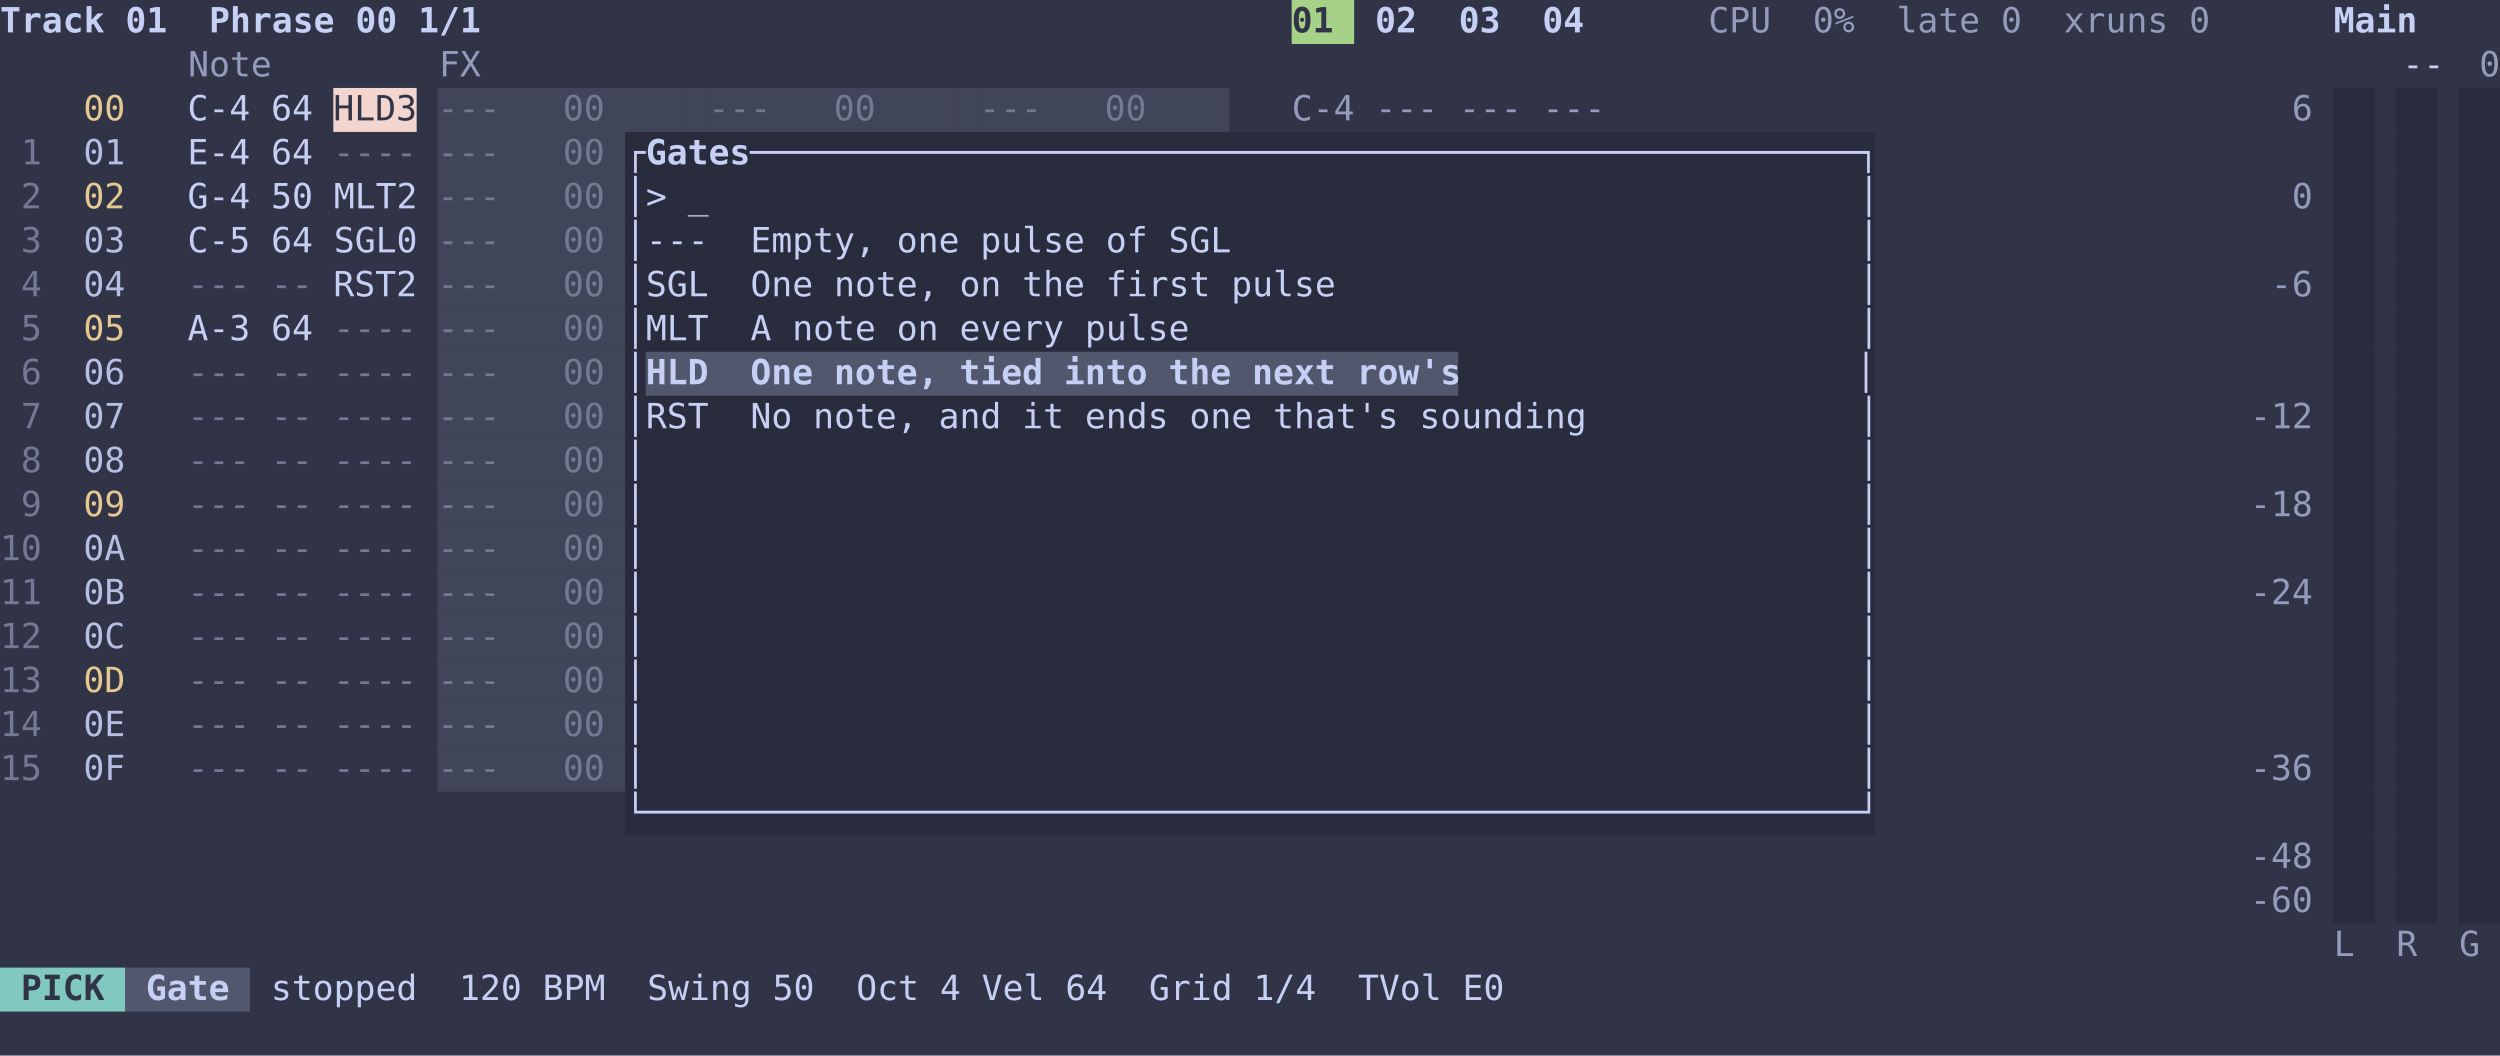
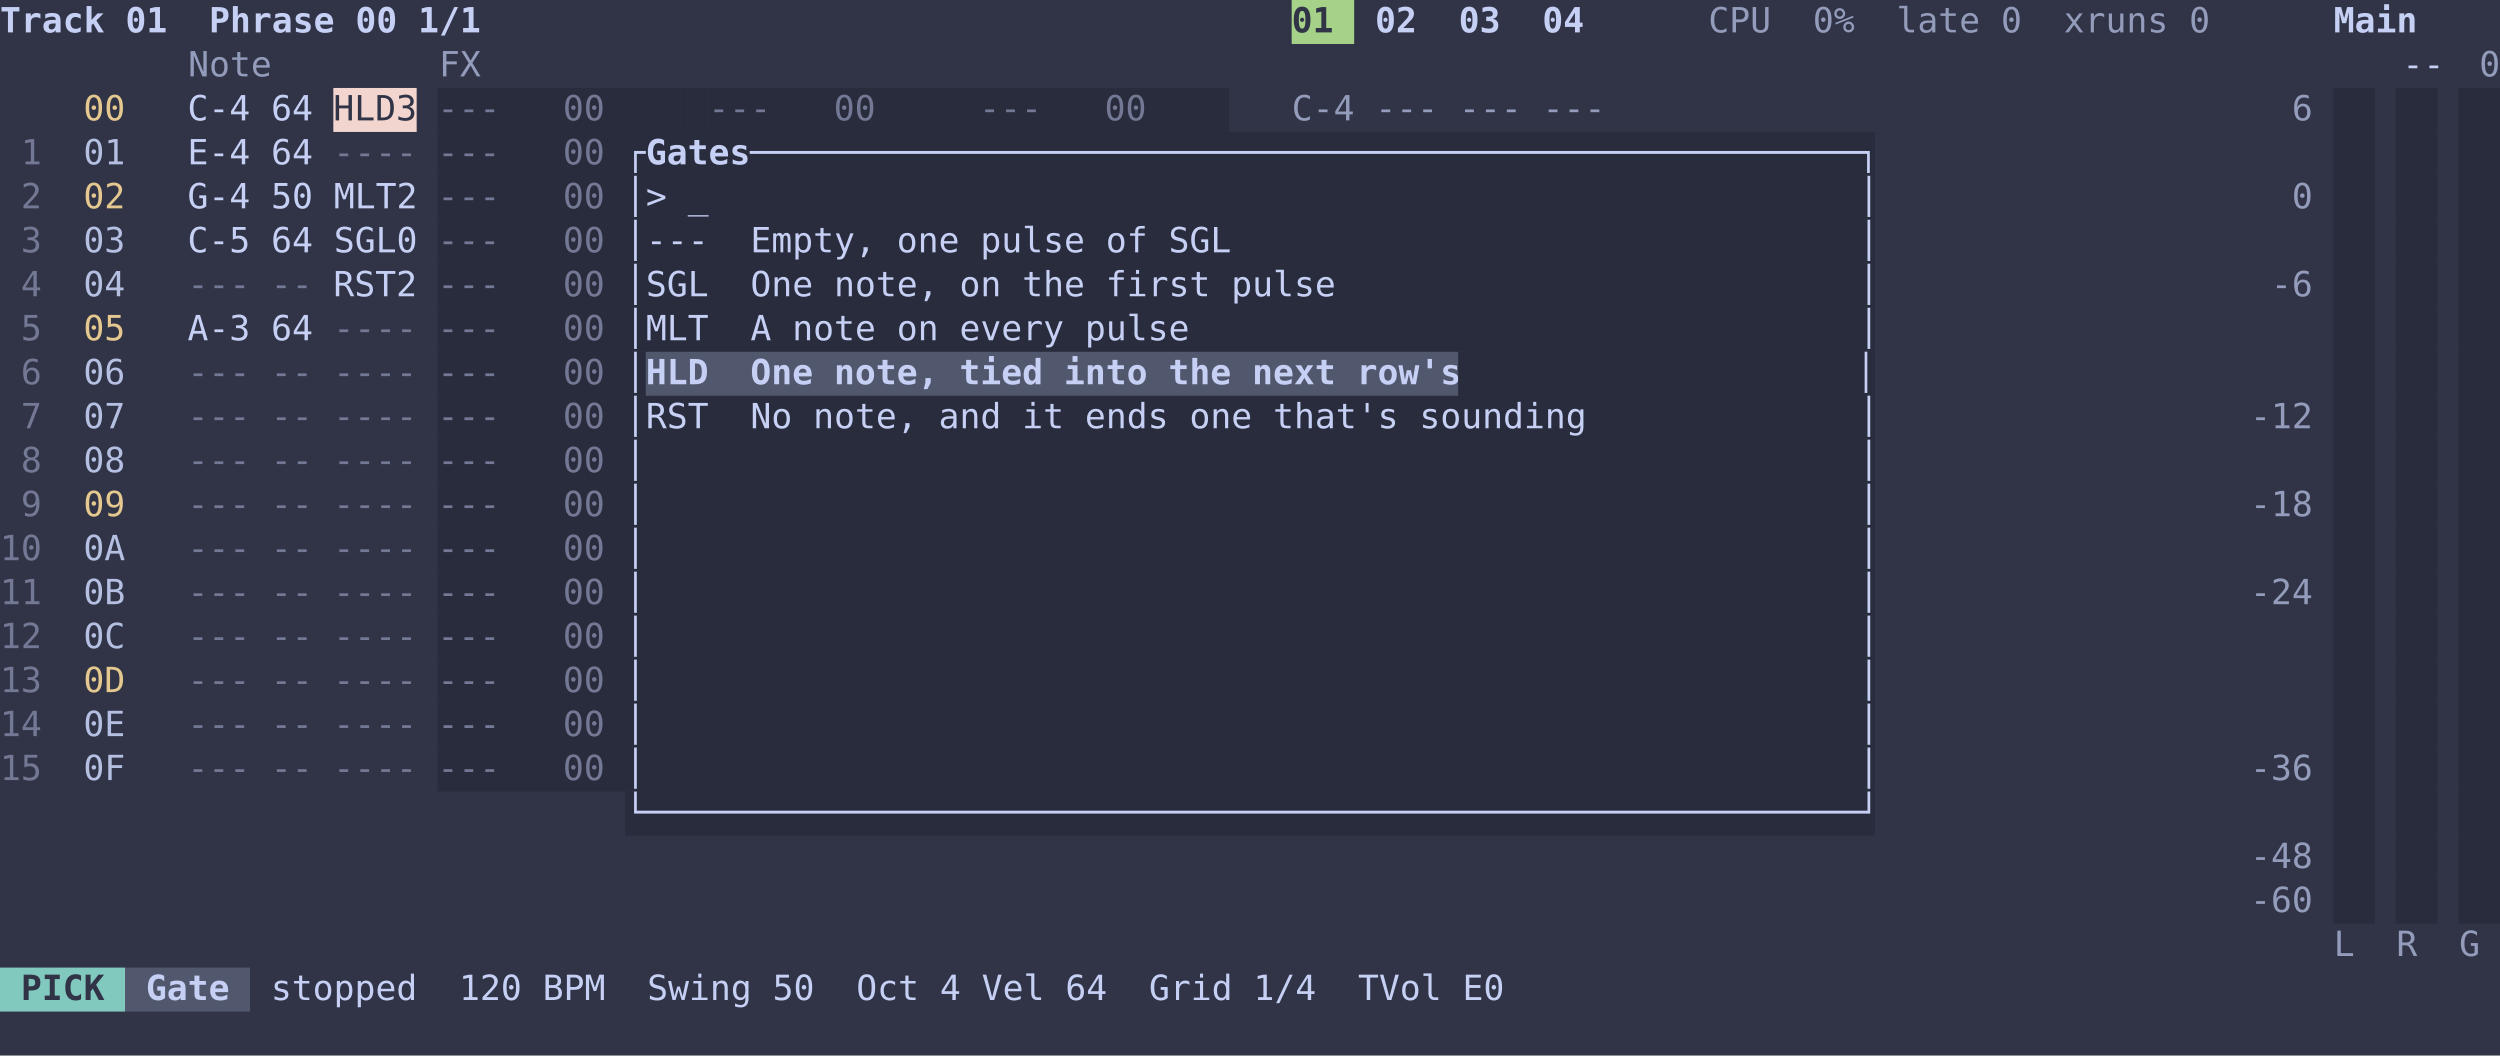
<svg xmlns="http://www.w3.org/2000/svg" viewBox="0 0 1080 456" width="1080" height="456" font-family="'JetBrains Mono', 'SF Mono', Menlo, Consolas, monospace" font-size="15">
  <rect width="100%" height="100%" fill="#303446" />
  <text x="0" y="14" fill="#c6d0f5" font-weight="bold" textLength="549" lengthAdjust="spacingAndGlyphs" xml:space="preserve">Track 01  Phrase 00 1/1                                      </text>
  <rect x="558" y="0" width="27" height="19" fill="#a6d189" />
  <text x="558" y="14" fill="#303446" font-weight="bold" textLength="27" lengthAdjust="spacingAndGlyphs" xml:space="preserve">01 </text>
  <text x="585" y="14" fill="#c6d0f5" font-weight="bold" textLength="108" lengthAdjust="spacingAndGlyphs" xml:space="preserve"> 02  03  04 </text>
  <text x="738" y="14" fill="#949cbb" textLength="225" lengthAdjust="spacingAndGlyphs" xml:space="preserve">CPU  0%  late 0  xruns 0 </text>
  <text x="963" y="14" fill="#c6d0f5" font-weight="bold" textLength="81" lengthAdjust="spacingAndGlyphs" xml:space="preserve">     Main</text>
  <text x="0" y="33" fill="#949cbb" textLength="207" lengthAdjust="spacingAndGlyphs" xml:space="preserve">         Note        FX</text>
  <text x="207" y="33" fill="#c6d0f5" textLength="855" lengthAdjust="spacingAndGlyphs" xml:space="preserve">                                                                                            -- </text>
  <text x="1062" y="33" fill="#949cbb" textLength="18" lengthAdjust="spacingAndGlyphs" xml:space="preserve"> 0</text>
  <text x="27" y="52" fill="#e5c890" textLength="27" lengthAdjust="spacingAndGlyphs" xml:space="preserve"> 00</text>
  <text x="81" y="52" fill="#c6d0f5" textLength="63" lengthAdjust="spacingAndGlyphs" xml:space="preserve">C-4 64 </text>
  <rect x="144" y="38" width="36" height="19" fill="#f2d5cf" />
  <text x="144" y="52" fill="#303446" textLength="36" lengthAdjust="spacingAndGlyphs" xml:space="preserve">HLD3</text>
-   <rect x="189" y="38" width="108" height="19" fill="#414559" />
+   <rect x="189" y="38" width="108" height="19" fill="#292c3c" />
  <text x="189" y="52" fill="#737994" textLength="108" lengthAdjust="spacingAndGlyphs" xml:space="preserve">---   00    </text>
-   <rect x="297" y="38" width="9" height="19" fill="#414559" />
-   <rect x="306" y="38" width="108" height="19" fill="#414559" />
+   <rect x="297" y="38" width="9" height="19" fill="#292c3c" />
+   <rect x="306" y="38" width="108" height="19" fill="#292c3c" />
  <text x="306" y="52" fill="#737994" textLength="108" lengthAdjust="spacingAndGlyphs" xml:space="preserve">---   00    </text>
-   <rect x="414" y="38" width="9" height="19" fill="#414559" />
-   <rect x="423" y="38" width="108" height="19" fill="#414559" />
+   <rect x="414" y="38" width="9" height="19" fill="#292c3c" />
+   <rect x="423" y="38" width="108" height="19" fill="#292c3c" />
  <text x="423" y="52" fill="#737994" textLength="108" lengthAdjust="spacingAndGlyphs" xml:space="preserve">---   00    </text>
  <text x="549" y="52" fill="#949cbb" textLength="144" lengthAdjust="spacingAndGlyphs" xml:space="preserve"> C-4 --- --- ---</text>
  <text x="963" y="52" fill="#949cbb" textLength="45" lengthAdjust="spacingAndGlyphs" xml:space="preserve">   6 </text>
  <rect x="1008" y="38" width="18" height="19" fill="#292c3c" />
  <rect x="1035" y="38" width="18" height="19" fill="#292c3c" />
  <rect x="1062" y="38" width="18" height="19" fill="#292c3c" />
  <text x="0" y="71" fill="#737994" textLength="27" lengthAdjust="spacingAndGlyphs" xml:space="preserve"> 1 </text>
  <text x="27" y="71" fill="#b5bfe2" textLength="27" lengthAdjust="spacingAndGlyphs" xml:space="preserve"> 01</text>
  <text x="81" y="71" fill="#c6d0f5" textLength="63" lengthAdjust="spacingAndGlyphs" xml:space="preserve">E-4 64 </text>
  <text x="144" y="71" fill="#737994" textLength="36" lengthAdjust="spacingAndGlyphs" xml:space="preserve">----</text>
-   <rect x="189" y="57" width="81" height="19" fill="#414559" />
+   <rect x="189" y="57" width="81" height="19" fill="#292c3c" />
  <text x="189" y="71" fill="#737994" textLength="81" lengthAdjust="spacingAndGlyphs" xml:space="preserve">---   00 </text>
  <rect x="270" y="57" width="9" height="19" fill="#292c3c" />
  <text x="270" y="71" fill="#c6d0f5" textLength="9" lengthAdjust="spacingAndGlyphs" xml:space="preserve">┌</text>
  <rect x="279" y="57" width="45" height="19" fill="#292c3c" />
  <text x="279" y="71" fill="#c6d0f5" font-weight="bold" textLength="45" lengthAdjust="spacingAndGlyphs" xml:space="preserve">Gates</text>
  <rect x="324" y="57" width="486" height="19" fill="#292c3c" />
  <text x="324" y="71" fill="#c6d0f5" textLength="486" lengthAdjust="spacingAndGlyphs" xml:space="preserve">─────────────────────────────────────────────────────┐</text>
  <rect x="1008" y="57" width="18" height="19" fill="#292c3c" />
  <rect x="1035" y="57" width="18" height="19" fill="#292c3c" />
  <rect x="1062" y="57" width="18" height="19" fill="#292c3c" />
  <text x="0" y="90" fill="#737994" textLength="27" lengthAdjust="spacingAndGlyphs" xml:space="preserve"> 2 </text>
  <text x="27" y="90" fill="#e5c890" textLength="27" lengthAdjust="spacingAndGlyphs" xml:space="preserve"> 02</text>
  <text x="81" y="90" fill="#c6d0f5" textLength="108" lengthAdjust="spacingAndGlyphs" xml:space="preserve">G-4 50 MLT2 </text>
-   <rect x="189" y="76" width="81" height="19" fill="#414559" />
+   <rect x="189" y="76" width="81" height="19" fill="#292c3c" />
  <text x="189" y="90" fill="#737994" textLength="81" lengthAdjust="spacingAndGlyphs" xml:space="preserve">---   00 </text>
  <rect x="270" y="76" width="540" height="19" fill="#292c3c" />
  <text x="270" y="90" fill="#c6d0f5" textLength="540" lengthAdjust="spacingAndGlyphs" xml:space="preserve">│&gt; _                                                       │</text>
  <text x="963" y="90" fill="#949cbb" textLength="45" lengthAdjust="spacingAndGlyphs" xml:space="preserve">   0 </text>
  <rect x="1008" y="76" width="18" height="19" fill="#292c3c" />
  <rect x="1035" y="76" width="18" height="19" fill="#292c3c" />
  <rect x="1062" y="76" width="18" height="19" fill="#292c3c" />
  <text x="0" y="109" fill="#737994" textLength="27" lengthAdjust="spacingAndGlyphs" xml:space="preserve"> 3 </text>
  <text x="27" y="109" fill="#b5bfe2" textLength="27" lengthAdjust="spacingAndGlyphs" xml:space="preserve"> 03</text>
  <text x="81" y="109" fill="#c6d0f5" textLength="108" lengthAdjust="spacingAndGlyphs" xml:space="preserve">C-5 64 SGL0 </text>
-   <rect x="189" y="95" width="81" height="19" fill="#414559" />
+   <rect x="189" y="95" width="81" height="19" fill="#292c3c" />
  <text x="189" y="109" fill="#737994" textLength="81" lengthAdjust="spacingAndGlyphs" xml:space="preserve">---   00 </text>
  <rect x="270" y="95" width="540" height="19" fill="#292c3c" />
  <text x="270" y="109" fill="#c6d0f5" textLength="540" lengthAdjust="spacingAndGlyphs" xml:space="preserve">│---  Empty, one pulse of SGL                              │</text>
  <rect x="1008" y="95" width="18" height="19" fill="#292c3c" />
  <rect x="1035" y="95" width="18" height="19" fill="#292c3c" />
  <rect x="1062" y="95" width="18" height="19" fill="#292c3c" />
  <text x="0" y="128" fill="#737994" textLength="27" lengthAdjust="spacingAndGlyphs" xml:space="preserve"> 4 </text>
  <text x="27" y="128" fill="#b5bfe2" textLength="27" lengthAdjust="spacingAndGlyphs" xml:space="preserve"> 04</text>
  <text x="81" y="128" fill="#737994" textLength="27" lengthAdjust="spacingAndGlyphs" xml:space="preserve">---</text>
  <text x="117" y="128" fill="#737994" textLength="18" lengthAdjust="spacingAndGlyphs" xml:space="preserve">--</text>
  <text x="135" y="128" fill="#c6d0f5" textLength="54" lengthAdjust="spacingAndGlyphs" xml:space="preserve"> RST2 </text>
-   <rect x="189" y="114" width="81" height="19" fill="#414559" />
+   <rect x="189" y="114" width="81" height="19" fill="#292c3c" />
  <text x="189" y="128" fill="#737994" textLength="81" lengthAdjust="spacingAndGlyphs" xml:space="preserve">---   00 </text>
  <rect x="270" y="114" width="540" height="19" fill="#292c3c" />
  <text x="270" y="128" fill="#c6d0f5" textLength="540" lengthAdjust="spacingAndGlyphs" xml:space="preserve">│SGL  One note, on the first pulse                         │</text>
  <text x="963" y="128" fill="#949cbb" textLength="45" lengthAdjust="spacingAndGlyphs" xml:space="preserve">  -6 </text>
  <rect x="1008" y="114" width="18" height="19" fill="#292c3c" />
  <rect x="1035" y="114" width="18" height="19" fill="#292c3c" />
  <rect x="1062" y="114" width="18" height="19" fill="#292c3c" />
  <text x="0" y="147" fill="#737994" textLength="27" lengthAdjust="spacingAndGlyphs" xml:space="preserve"> 5 </text>
  <text x="27" y="147" fill="#e5c890" textLength="27" lengthAdjust="spacingAndGlyphs" xml:space="preserve"> 05</text>
  <text x="81" y="147" fill="#c6d0f5" textLength="63" lengthAdjust="spacingAndGlyphs" xml:space="preserve">A-3 64 </text>
  <text x="144" y="147" fill="#737994" textLength="36" lengthAdjust="spacingAndGlyphs" xml:space="preserve">----</text>
-   <rect x="189" y="133" width="81" height="19" fill="#414559" />
+   <rect x="189" y="133" width="81" height="19" fill="#292c3c" />
  <text x="189" y="147" fill="#737994" textLength="81" lengthAdjust="spacingAndGlyphs" xml:space="preserve">---   00 </text>
  <rect x="270" y="133" width="540" height="19" fill="#292c3c" />
  <text x="270" y="147" fill="#c6d0f5" textLength="540" lengthAdjust="spacingAndGlyphs" xml:space="preserve">│MLT  A note on every pulse                                │</text>
  <rect x="1008" y="133" width="18" height="19" fill="#292c3c" />
  <rect x="1035" y="133" width="18" height="19" fill="#292c3c" />
  <rect x="1062" y="133" width="18" height="19" fill="#292c3c" />
  <text x="0" y="166" fill="#737994" textLength="27" lengthAdjust="spacingAndGlyphs" xml:space="preserve"> 6 </text>
  <text x="27" y="166" fill="#b5bfe2" textLength="27" lengthAdjust="spacingAndGlyphs" xml:space="preserve"> 06</text>
  <text x="81" y="166" fill="#737994" textLength="27" lengthAdjust="spacingAndGlyphs" xml:space="preserve">---</text>
  <text x="117" y="166" fill="#737994" textLength="18" lengthAdjust="spacingAndGlyphs" xml:space="preserve">--</text>
  <text x="144" y="166" fill="#737994" textLength="36" lengthAdjust="spacingAndGlyphs" xml:space="preserve">----</text>
-   <rect x="189" y="152" width="81" height="19" fill="#414559" />
+   <rect x="189" y="152" width="81" height="19" fill="#292c3c" />
  <text x="189" y="166" fill="#737994" textLength="81" lengthAdjust="spacingAndGlyphs" xml:space="preserve">---   00 </text>
  <rect x="270" y="152" width="9" height="19" fill="#292c3c" />
  <text x="270" y="166" fill="#c6d0f5" textLength="9" lengthAdjust="spacingAndGlyphs" xml:space="preserve">│</text>
  <rect x="279" y="152" width="351" height="19" fill="#51576d" />
  <text x="279" y="166" fill="#c6d0f5" font-weight="bold" textLength="351" lengthAdjust="spacingAndGlyphs" xml:space="preserve">HLD  One note, tied into the next row's</text>
  <rect x="630" y="152" width="180" height="19" fill="#292c3c" />
  <text x="630" y="166" fill="#c6d0f5" textLength="180" lengthAdjust="spacingAndGlyphs" xml:space="preserve">                   │</text>
  <rect x="1008" y="152" width="18" height="19" fill="#292c3c" />
  <rect x="1035" y="152" width="18" height="19" fill="#292c3c" />
  <rect x="1062" y="152" width="18" height="19" fill="#292c3c" />
  <text x="0" y="185" fill="#737994" textLength="27" lengthAdjust="spacingAndGlyphs" xml:space="preserve"> 7 </text>
  <text x="27" y="185" fill="#b5bfe2" textLength="27" lengthAdjust="spacingAndGlyphs" xml:space="preserve"> 07</text>
  <text x="81" y="185" fill="#737994" textLength="27" lengthAdjust="spacingAndGlyphs" xml:space="preserve">---</text>
  <text x="117" y="185" fill="#737994" textLength="18" lengthAdjust="spacingAndGlyphs" xml:space="preserve">--</text>
  <text x="144" y="185" fill="#737994" textLength="36" lengthAdjust="spacingAndGlyphs" xml:space="preserve">----</text>
-   <rect x="189" y="171" width="81" height="19" fill="#414559" />
+   <rect x="189" y="171" width="81" height="19" fill="#292c3c" />
  <text x="189" y="185" fill="#737994" textLength="81" lengthAdjust="spacingAndGlyphs" xml:space="preserve">---   00 </text>
  <rect x="270" y="171" width="540" height="19" fill="#292c3c" />
  <text x="270" y="185" fill="#c6d0f5" textLength="540" lengthAdjust="spacingAndGlyphs" xml:space="preserve">│RST  No note, and it ends one that's sounding             │</text>
  <text x="963" y="185" fill="#949cbb" textLength="45" lengthAdjust="spacingAndGlyphs" xml:space="preserve"> -12 </text>
  <rect x="1008" y="171" width="18" height="19" fill="#292c3c" />
  <rect x="1035" y="171" width="18" height="19" fill="#292c3c" />
  <rect x="1062" y="171" width="18" height="19" fill="#292c3c" />
  <text x="0" y="204" fill="#737994" textLength="27" lengthAdjust="spacingAndGlyphs" xml:space="preserve"> 8 </text>
  <text x="27" y="204" fill="#b5bfe2" textLength="27" lengthAdjust="spacingAndGlyphs" xml:space="preserve"> 08</text>
  <text x="81" y="204" fill="#737994" textLength="27" lengthAdjust="spacingAndGlyphs" xml:space="preserve">---</text>
  <text x="117" y="204" fill="#737994" textLength="18" lengthAdjust="spacingAndGlyphs" xml:space="preserve">--</text>
  <text x="144" y="204" fill="#737994" textLength="36" lengthAdjust="spacingAndGlyphs" xml:space="preserve">----</text>
-   <rect x="189" y="190" width="81" height="19" fill="#414559" />
+   <rect x="189" y="190" width="81" height="19" fill="#292c3c" />
  <text x="189" y="204" fill="#737994" textLength="81" lengthAdjust="spacingAndGlyphs" xml:space="preserve">---   00 </text>
  <rect x="270" y="190" width="540" height="19" fill="#292c3c" />
  <text x="270" y="204" fill="#c6d0f5" textLength="540" lengthAdjust="spacingAndGlyphs" xml:space="preserve">│                                                          │</text>
  <rect x="1008" y="190" width="18" height="19" fill="#292c3c" />
  <rect x="1035" y="190" width="18" height="19" fill="#292c3c" />
  <rect x="1062" y="190" width="18" height="19" fill="#292c3c" />
  <text x="0" y="223" fill="#737994" textLength="27" lengthAdjust="spacingAndGlyphs" xml:space="preserve"> 9 </text>
  <text x="27" y="223" fill="#e5c890" textLength="27" lengthAdjust="spacingAndGlyphs" xml:space="preserve"> 09</text>
  <text x="81" y="223" fill="#737994" textLength="27" lengthAdjust="spacingAndGlyphs" xml:space="preserve">---</text>
  <text x="117" y="223" fill="#737994" textLength="18" lengthAdjust="spacingAndGlyphs" xml:space="preserve">--</text>
  <text x="144" y="223" fill="#737994" textLength="36" lengthAdjust="spacingAndGlyphs" xml:space="preserve">----</text>
-   <rect x="189" y="209" width="81" height="19" fill="#414559" />
+   <rect x="189" y="209" width="81" height="19" fill="#292c3c" />
  <text x="189" y="223" fill="#737994" textLength="81" lengthAdjust="spacingAndGlyphs" xml:space="preserve">---   00 </text>
  <rect x="270" y="209" width="540" height="19" fill="#292c3c" />
  <text x="270" y="223" fill="#c6d0f5" textLength="540" lengthAdjust="spacingAndGlyphs" xml:space="preserve">│                                                          │</text>
  <text x="963" y="223" fill="#949cbb" textLength="45" lengthAdjust="spacingAndGlyphs" xml:space="preserve"> -18 </text>
  <rect x="1008" y="209" width="18" height="19" fill="#292c3c" />
  <rect x="1035" y="209" width="18" height="19" fill="#292c3c" />
  <rect x="1062" y="209" width="18" height="19" fill="#292c3c" />
  <text x="0" y="242" fill="#737994" textLength="27" lengthAdjust="spacingAndGlyphs" xml:space="preserve">10 </text>
  <text x="27" y="242" fill="#b5bfe2" textLength="27" lengthAdjust="spacingAndGlyphs" xml:space="preserve"> 0A</text>
  <text x="81" y="242" fill="#737994" textLength="27" lengthAdjust="spacingAndGlyphs" xml:space="preserve">---</text>
  <text x="117" y="242" fill="#737994" textLength="18" lengthAdjust="spacingAndGlyphs" xml:space="preserve">--</text>
  <text x="144" y="242" fill="#737994" textLength="36" lengthAdjust="spacingAndGlyphs" xml:space="preserve">----</text>
-   <rect x="189" y="228" width="81" height="19" fill="#414559" />
+   <rect x="189" y="228" width="81" height="19" fill="#292c3c" />
  <text x="189" y="242" fill="#737994" textLength="81" lengthAdjust="spacingAndGlyphs" xml:space="preserve">---   00 </text>
  <rect x="270" y="228" width="540" height="19" fill="#292c3c" />
  <text x="270" y="242" fill="#c6d0f5" textLength="540" lengthAdjust="spacingAndGlyphs" xml:space="preserve">│                                                          │</text>
  <rect x="1008" y="228" width="18" height="19" fill="#292c3c" />
  <rect x="1035" y="228" width="18" height="19" fill="#292c3c" />
  <rect x="1062" y="228" width="18" height="19" fill="#292c3c" />
  <text x="0" y="261" fill="#737994" textLength="27" lengthAdjust="spacingAndGlyphs" xml:space="preserve">11 </text>
  <text x="27" y="261" fill="#b5bfe2" textLength="27" lengthAdjust="spacingAndGlyphs" xml:space="preserve"> 0B</text>
  <text x="81" y="261" fill="#737994" textLength="27" lengthAdjust="spacingAndGlyphs" xml:space="preserve">---</text>
  <text x="117" y="261" fill="#737994" textLength="18" lengthAdjust="spacingAndGlyphs" xml:space="preserve">--</text>
  <text x="144" y="261" fill="#737994" textLength="36" lengthAdjust="spacingAndGlyphs" xml:space="preserve">----</text>
-   <rect x="189" y="247" width="81" height="19" fill="#414559" />
+   <rect x="189" y="247" width="81" height="19" fill="#292c3c" />
  <text x="189" y="261" fill="#737994" textLength="81" lengthAdjust="spacingAndGlyphs" xml:space="preserve">---   00 </text>
  <rect x="270" y="247" width="540" height="19" fill="#292c3c" />
  <text x="270" y="261" fill="#c6d0f5" textLength="540" lengthAdjust="spacingAndGlyphs" xml:space="preserve">│                                                          │</text>
  <text x="963" y="261" fill="#949cbb" textLength="45" lengthAdjust="spacingAndGlyphs" xml:space="preserve"> -24 </text>
  <rect x="1008" y="247" width="18" height="19" fill="#292c3c" />
  <rect x="1035" y="247" width="18" height="19" fill="#292c3c" />
  <rect x="1062" y="247" width="18" height="19" fill="#292c3c" />
  <text x="0" y="280" fill="#737994" textLength="27" lengthAdjust="spacingAndGlyphs" xml:space="preserve">12 </text>
  <text x="27" y="280" fill="#b5bfe2" textLength="27" lengthAdjust="spacingAndGlyphs" xml:space="preserve"> 0C</text>
  <text x="81" y="280" fill="#737994" textLength="27" lengthAdjust="spacingAndGlyphs" xml:space="preserve">---</text>
  <text x="117" y="280" fill="#737994" textLength="18" lengthAdjust="spacingAndGlyphs" xml:space="preserve">--</text>
  <text x="144" y="280" fill="#737994" textLength="36" lengthAdjust="spacingAndGlyphs" xml:space="preserve">----</text>
-   <rect x="189" y="266" width="81" height="19" fill="#414559" />
+   <rect x="189" y="266" width="81" height="19" fill="#292c3c" />
  <text x="189" y="280" fill="#737994" textLength="81" lengthAdjust="spacingAndGlyphs" xml:space="preserve">---   00 </text>
  <rect x="270" y="266" width="540" height="19" fill="#292c3c" />
  <text x="270" y="280" fill="#c6d0f5" textLength="540" lengthAdjust="spacingAndGlyphs" xml:space="preserve">│                                                          │</text>
  <rect x="1008" y="266" width="18" height="19" fill="#292c3c" />
  <rect x="1035" y="266" width="18" height="19" fill="#292c3c" />
  <rect x="1062" y="266" width="18" height="19" fill="#292c3c" />
  <text x="0" y="299" fill="#737994" textLength="27" lengthAdjust="spacingAndGlyphs" xml:space="preserve">13 </text>
  <text x="27" y="299" fill="#e5c890" textLength="27" lengthAdjust="spacingAndGlyphs" xml:space="preserve"> 0D</text>
  <text x="81" y="299" fill="#737994" textLength="27" lengthAdjust="spacingAndGlyphs" xml:space="preserve">---</text>
  <text x="117" y="299" fill="#737994" textLength="18" lengthAdjust="spacingAndGlyphs" xml:space="preserve">--</text>
  <text x="144" y="299" fill="#737994" textLength="36" lengthAdjust="spacingAndGlyphs" xml:space="preserve">----</text>
-   <rect x="189" y="285" width="81" height="19" fill="#414559" />
+   <rect x="189" y="285" width="81" height="19" fill="#292c3c" />
  <text x="189" y="299" fill="#737994" textLength="81" lengthAdjust="spacingAndGlyphs" xml:space="preserve">---   00 </text>
  <rect x="270" y="285" width="540" height="19" fill="#292c3c" />
  <text x="270" y="299" fill="#c6d0f5" textLength="540" lengthAdjust="spacingAndGlyphs" xml:space="preserve">│                                                          │</text>
  <rect x="1008" y="285" width="18" height="19" fill="#292c3c" />
  <rect x="1035" y="285" width="18" height="19" fill="#292c3c" />
  <rect x="1062" y="285" width="18" height="19" fill="#292c3c" />
  <text x="0" y="318" fill="#737994" textLength="27" lengthAdjust="spacingAndGlyphs" xml:space="preserve">14 </text>
  <text x="27" y="318" fill="#b5bfe2" textLength="27" lengthAdjust="spacingAndGlyphs" xml:space="preserve"> 0E</text>
  <text x="81" y="318" fill="#737994" textLength="27" lengthAdjust="spacingAndGlyphs" xml:space="preserve">---</text>
  <text x="117" y="318" fill="#737994" textLength="18" lengthAdjust="spacingAndGlyphs" xml:space="preserve">--</text>
  <text x="144" y="318" fill="#737994" textLength="36" lengthAdjust="spacingAndGlyphs" xml:space="preserve">----</text>
-   <rect x="189" y="304" width="81" height="19" fill="#414559" />
+   <rect x="189" y="304" width="81" height="19" fill="#292c3c" />
  <text x="189" y="318" fill="#737994" textLength="81" lengthAdjust="spacingAndGlyphs" xml:space="preserve">---   00 </text>
  <rect x="270" y="304" width="540" height="19" fill="#292c3c" />
  <text x="270" y="318" fill="#c6d0f5" textLength="540" lengthAdjust="spacingAndGlyphs" xml:space="preserve">│                                                          │</text>
  <rect x="1008" y="304" width="18" height="19" fill="#292c3c" />
  <rect x="1035" y="304" width="18" height="19" fill="#292c3c" />
  <rect x="1062" y="304" width="18" height="19" fill="#292c3c" />
  <text x="0" y="337" fill="#737994" textLength="27" lengthAdjust="spacingAndGlyphs" xml:space="preserve">15 </text>
  <text x="27" y="337" fill="#b5bfe2" textLength="27" lengthAdjust="spacingAndGlyphs" xml:space="preserve"> 0F</text>
  <text x="81" y="337" fill="#737994" textLength="27" lengthAdjust="spacingAndGlyphs" xml:space="preserve">---</text>
  <text x="117" y="337" fill="#737994" textLength="18" lengthAdjust="spacingAndGlyphs" xml:space="preserve">--</text>
  <text x="144" y="337" fill="#737994" textLength="36" lengthAdjust="spacingAndGlyphs" xml:space="preserve">----</text>
-   <rect x="189" y="323" width="81" height="19" fill="#414559" />
+   <rect x="189" y="323" width="81" height="19" fill="#292c3c" />
  <text x="189" y="337" fill="#737994" textLength="81" lengthAdjust="spacingAndGlyphs" xml:space="preserve">---   00 </text>
  <rect x="270" y="323" width="540" height="19" fill="#292c3c" />
  <text x="270" y="337" fill="#c6d0f5" textLength="540" lengthAdjust="spacingAndGlyphs" xml:space="preserve">│                                                          │</text>
  <text x="963" y="337" fill="#949cbb" textLength="45" lengthAdjust="spacingAndGlyphs" xml:space="preserve"> -36 </text>
  <rect x="1008" y="323" width="18" height="19" fill="#292c3c" />
  <rect x="1035" y="323" width="18" height="19" fill="#292c3c" />
  <rect x="1062" y="323" width="18" height="19" fill="#292c3c" />
  <rect x="270" y="342" width="540" height="19" fill="#292c3c" />
  <text x="270" y="356" fill="#c6d0f5" textLength="540" lengthAdjust="spacingAndGlyphs" xml:space="preserve">└──────────────────────────────────────────────────────────┘</text>
  <rect x="1008" y="342" width="18" height="19" fill="#292c3c" />
  <rect x="1035" y="342" width="18" height="19" fill="#292c3c" />
  <rect x="1062" y="342" width="18" height="19" fill="#292c3c" />
  <text x="963" y="375" fill="#949cbb" textLength="45" lengthAdjust="spacingAndGlyphs" xml:space="preserve"> -48 </text>
  <rect x="1008" y="361" width="18" height="19" fill="#292c3c" />
  <rect x="1035" y="361" width="18" height="19" fill="#292c3c" />
  <rect x="1062" y="361" width="18" height="19" fill="#292c3c" />
  <text x="963" y="394" fill="#949cbb" textLength="45" lengthAdjust="spacingAndGlyphs" xml:space="preserve"> -60 </text>
  <rect x="1008" y="380" width="18" height="19" fill="#292c3c" />
  <rect x="1035" y="380" width="18" height="19" fill="#292c3c" />
  <rect x="1062" y="380" width="18" height="19" fill="#292c3c" />
  <text x="963" y="413" fill="#949cbb" textLength="108" lengthAdjust="spacingAndGlyphs" xml:space="preserve">     L  R  G</text>
  <rect x="0" y="418" width="54" height="19" fill="#81c8be" />
  <text x="0" y="432" fill="#303446" font-weight="bold" textLength="54" lengthAdjust="spacingAndGlyphs" xml:space="preserve"> PICK </text>
  <rect x="54" y="418" width="54" height="19" fill="#51576d" />
  <text x="54" y="432" fill="#c6d0f5" font-weight="bold" textLength="54" lengthAdjust="spacingAndGlyphs" xml:space="preserve"> Gate </text>
  <text x="108" y="432" fill="#c6d0f5" textLength="972" lengthAdjust="spacingAndGlyphs" xml:space="preserve"> stopped  120 BPM  Swing 50  Oct 4 Vel 64  Grid 1/4  TVol E0                                                </text>
</svg>
